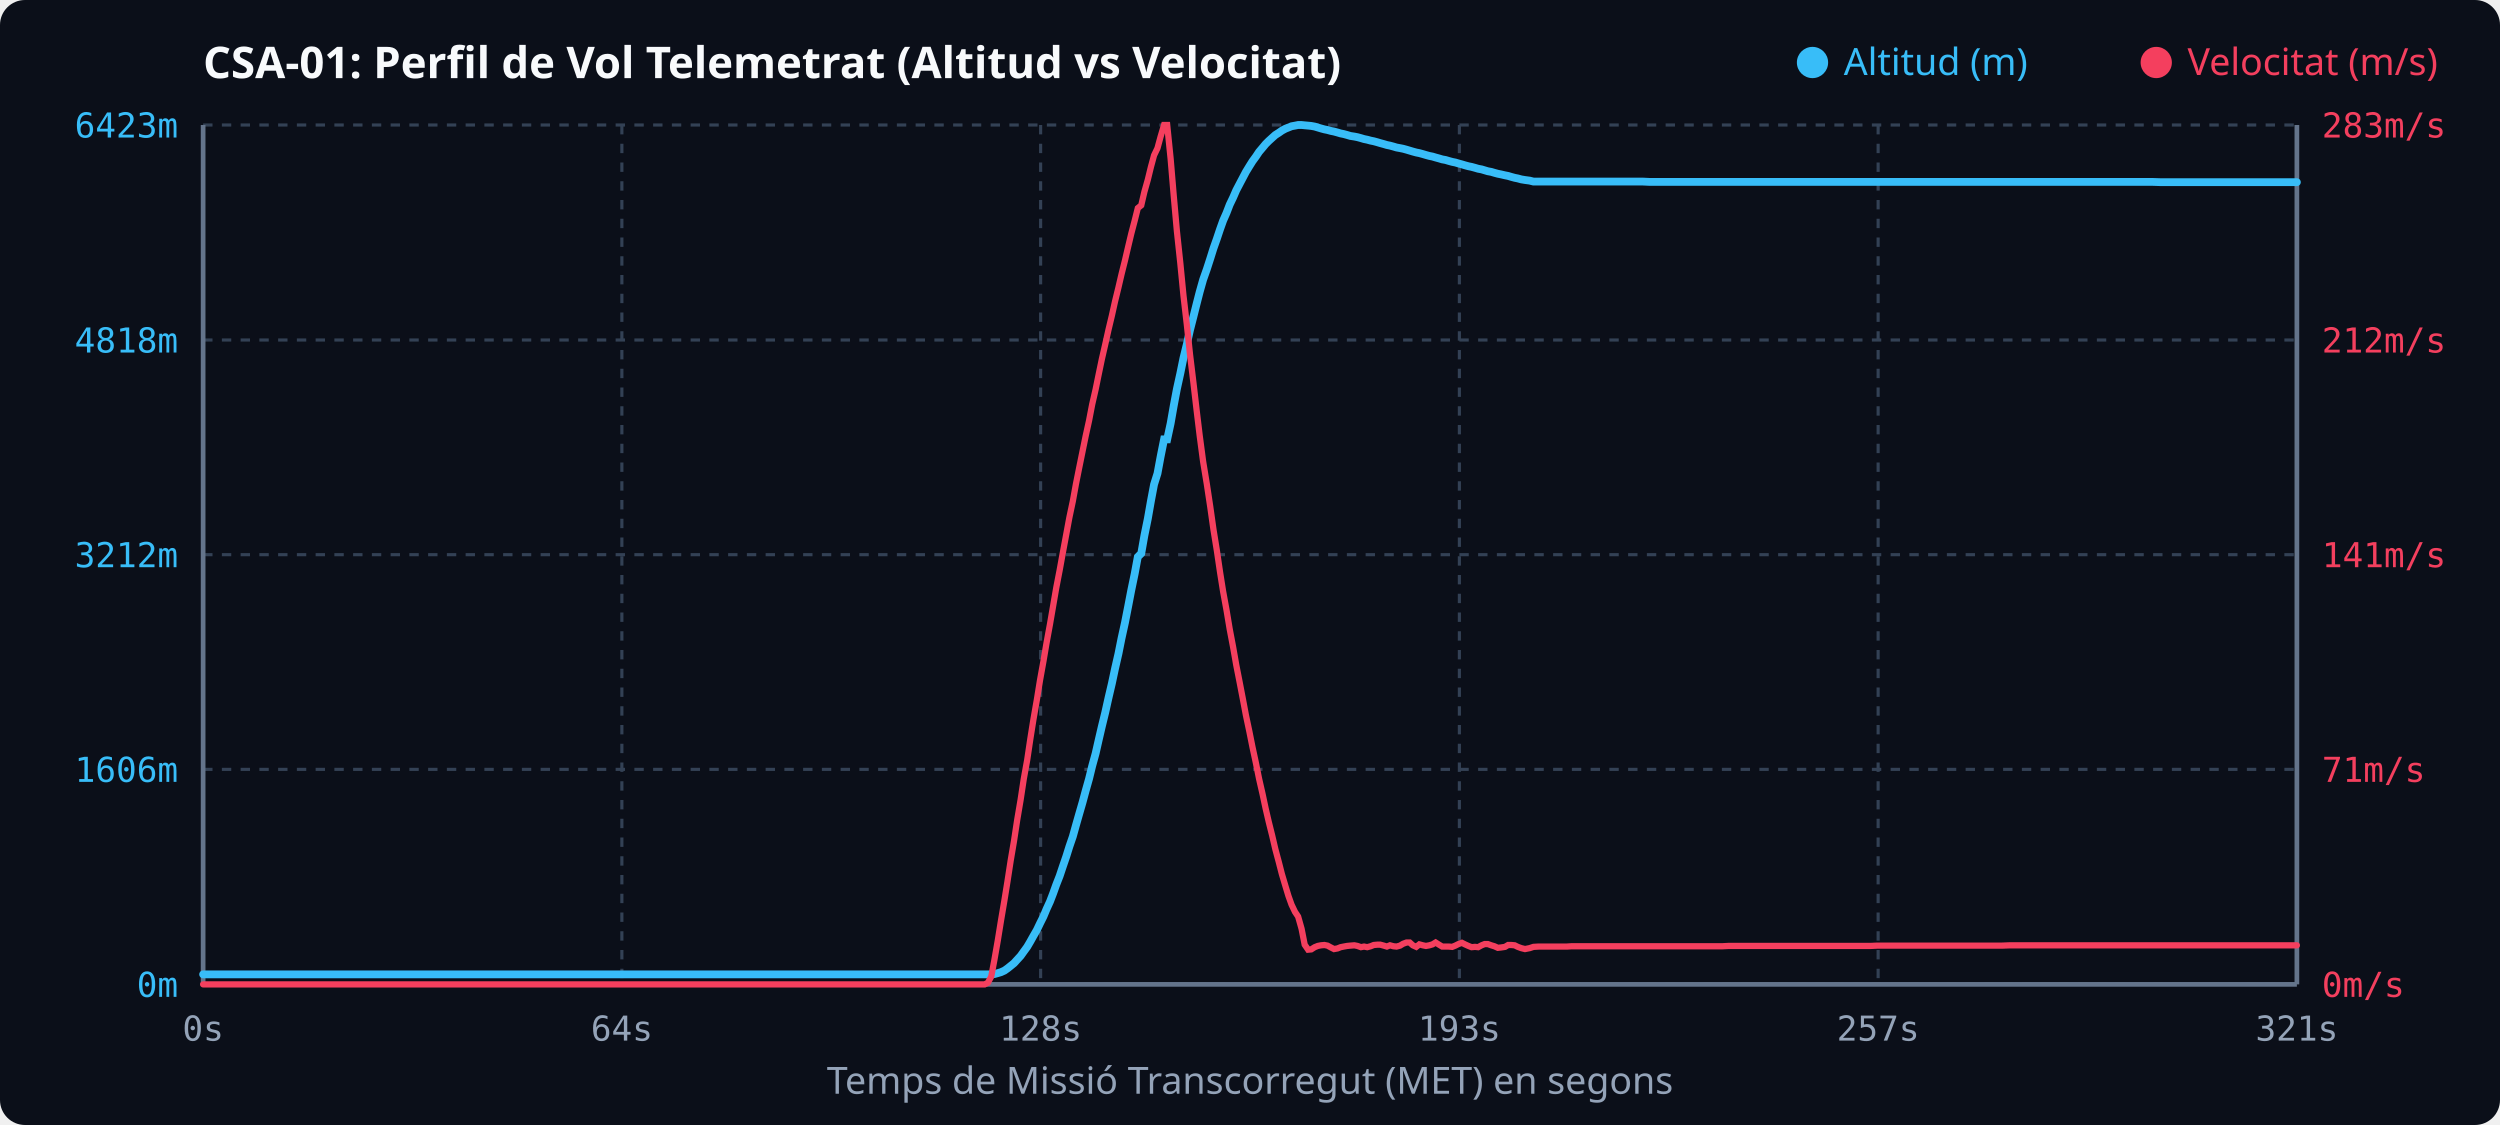
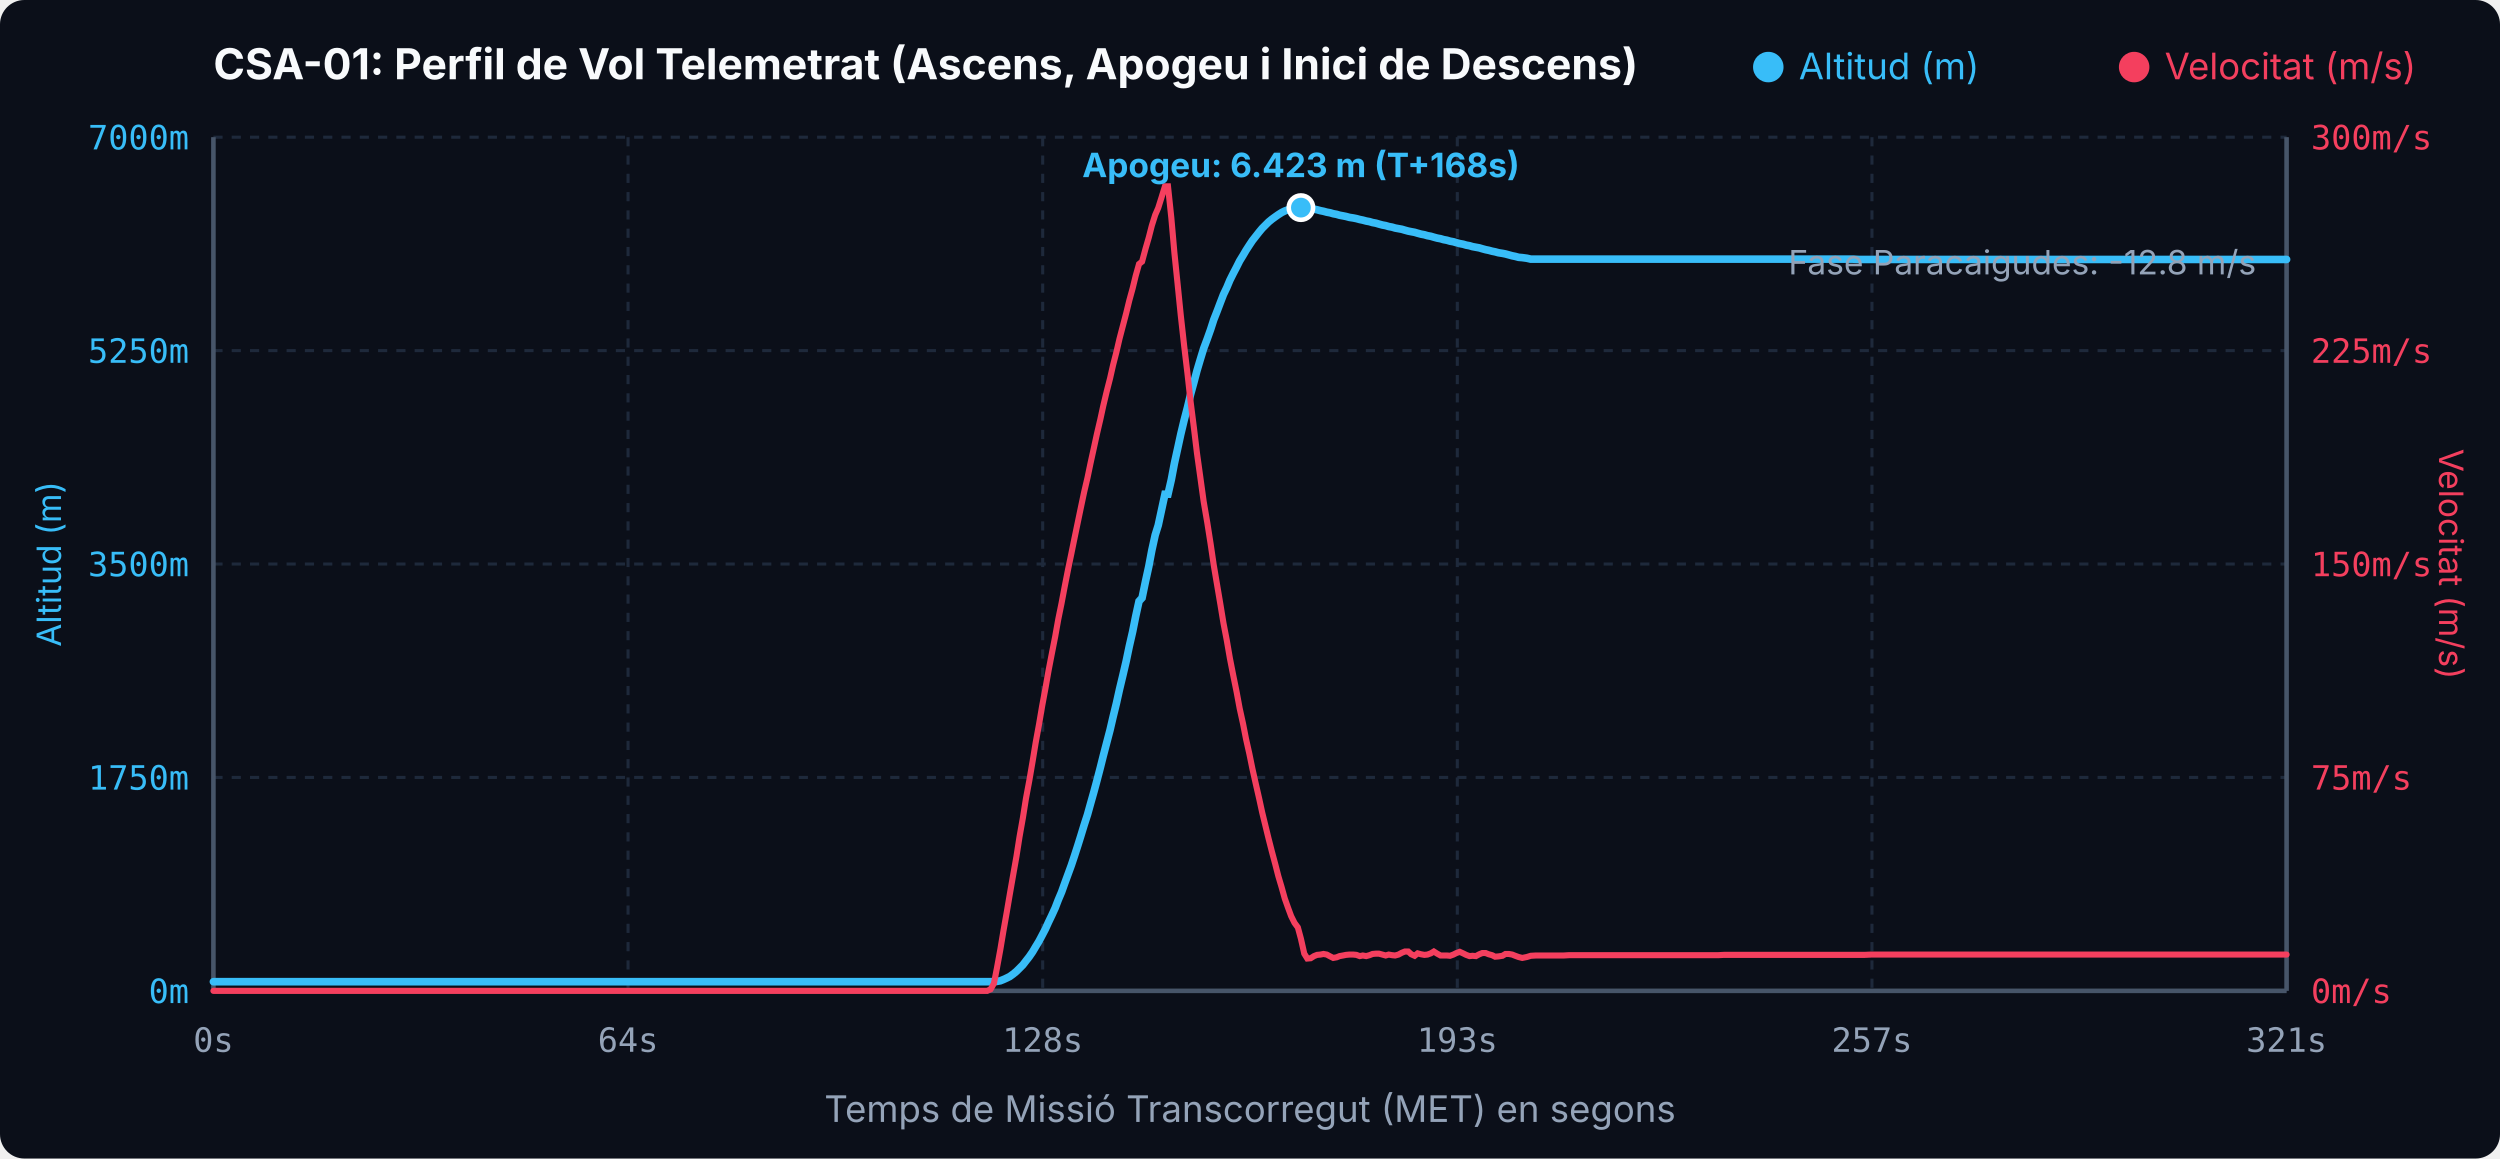
- <svg xmlns="http://www.w3.org/2000/svg" viewBox="0 0 800 360" width="100%" height="auto" style="background:#0f172a; border-radius: 8px; font-family: sans-serif;">
-   <rect width="800" height="360" fill="#0b0f19" rx="8" />
-   <text x="65" y="25" font-size="14" font-weight="bold" fill="#f8fafc">CSA-01: Perfil de Vol Telemetrat (Altitud vs Velocitat)</text>
-   <circle cx="580" cy="20" r="5" fill="#38bdf8" />
-   <text x="590" y="24" font-size="12" fill="#38bdf8">Altitud (m)</text>
-   <circle cx="690" cy="20" r="5" fill="#f43f5e" />
-   <text x="700" y="24" font-size="12" fill="#f43f5e">Velocitat (m/s)</text>
-   <line x1="65" y1="40.0" x2="735" y2="40.0" stroke="#334155" stroke-dasharray="3,3" stroke-width="1" />
-   <text x="57" y="44.0" font-size="11" fill="#38bdf8" text-anchor="end" font-family="monospace">6423m</text>
-   <text x="743" y="44.0" font-size="11" fill="#f43f5e" text-anchor="start" font-family="monospace">283m/s</text>
-   <line x1="65" y1="108.8" x2="735" y2="108.8" stroke="#334155" stroke-dasharray="3,3" stroke-width="1" />
-   <text x="57" y="112.8" font-size="11" fill="#38bdf8" text-anchor="end" font-family="monospace">4818m</text>
-   <text x="743" y="112.8" font-size="11" fill="#f43f5e" text-anchor="start" font-family="monospace">212m/s</text>
-   <line x1="65" y1="177.5" x2="735" y2="177.5" stroke="#334155" stroke-dasharray="3,3" stroke-width="1" />
-   <text x="57" y="181.5" font-size="11" fill="#38bdf8" text-anchor="end" font-family="monospace">3212m</text>
-   <text x="743" y="181.5" font-size="11" fill="#f43f5e" text-anchor="start" font-family="monospace">141m/s</text>
-   <line x1="65" y1="246.2" x2="735" y2="246.2" stroke="#334155" stroke-dasharray="3,3" stroke-width="1" />
-   <text x="57" y="250.2" font-size="11" fill="#38bdf8" text-anchor="end" font-family="monospace">1606m</text>
-   <text x="743" y="250.2" font-size="11" fill="#f43f5e" text-anchor="start" font-family="monospace">71m/s</text>
-   <line x1="65" y1="315.0" x2="735" y2="315.0" stroke="#334155" stroke-dasharray="3,3" stroke-width="1" />
-   <text x="57" y="319.0" font-size="11" fill="#38bdf8" text-anchor="end" font-family="monospace">0m</text>
-   <text x="743" y="319.0" font-size="11" fill="#f43f5e" text-anchor="start" font-family="monospace">0m/s</text>
-   <line x1="65.0" y1="40" x2="65.0" y2="315" stroke="#334155" stroke-dasharray="3,3" stroke-width="1" />
-   <text x="65.0" y="333" font-size="11" fill="#94a3b8" text-anchor="middle" font-family="monospace">0s</text>
-   <line x1="199.0" y1="40" x2="199.0" y2="315" stroke="#334155" stroke-dasharray="3,3" stroke-width="1" />
-   <text x="199.0" y="333" font-size="11" fill="#94a3b8" text-anchor="middle" font-family="monospace">64s</text>
-   <line x1="333.0" y1="40" x2="333.0" y2="315" stroke="#334155" stroke-dasharray="3,3" stroke-width="1" />
-   <text x="333.0" y="333" font-size="11" fill="#94a3b8" text-anchor="middle" font-family="monospace">128s</text>
-   <line x1="467.0" y1="40" x2="467.0" y2="315" stroke="#334155" stroke-dasharray="3,3" stroke-width="1" />
-   <text x="467.0" y="333" font-size="11" fill="#94a3b8" text-anchor="middle" font-family="monospace">193s</text>
-   <line x1="601.0" y1="40" x2="601.0" y2="315" stroke="#334155" stroke-dasharray="3,3" stroke-width="1" />
-   <text x="601.0" y="333" font-size="11" fill="#94a3b8" text-anchor="middle" font-family="monospace">257s</text>
-   <line x1="735.0" y1="40" x2="735.0" y2="315" stroke="#334155" stroke-dasharray="3,3" stroke-width="1" />
-   <text x="735.0" y="333" font-size="11" fill="#94a3b8" text-anchor="middle" font-family="monospace">321s</text>
-   <line x1="65" y1="40" x2="65" y2="315" stroke="#64748b" stroke-width="1.5" />
-   <line x1="735" y1="40" x2="735" y2="315" stroke="#64748b" stroke-width="1.5" />
-   <line x1="65" y1="315" x2="735" y2="315" stroke="#64748b" stroke-width="1.5" />
-   <polyline fill="none" stroke="#38bdf8" stroke-width="2.5" stroke-linecap="round" points="65.0,311.8 66.0,311.8 67.1,311.8 68.1,311.8 69.2,311.8 70.2,311.8 71.3,311.8 72.3,311.8 73.3,311.8 74.4,311.8 75.4,311.8 76.5,311.8 77.5,311.8 78.6,311.8 79.6,311.8 80.6,311.8 81.7,311.8 82.7,311.8 83.8,311.8 84.8,311.8 85.9,311.8 86.9,311.8 87.9,311.8 89.0,311.8 90.0,311.8 91.1,311.8 92.1,311.8 93.2,311.8 94.2,311.8 95.2,311.8 96.3,311.8 97.3,311.8 98.4,311.8 99.6,311.8 100.7,311.8 101.7,311.8 102.8,311.8 103.8,311.8 104.8,311.8 105.9,311.8 106.9,311.8 108.0,311.8 109.0,311.8 110.1,311.8 111.1,311.8 112.1,311.8 113.2,311.8 114.2,311.8 115.3,311.8 116.3,311.8 117.4,311.8 118.4,311.8 119.4,311.8 120.5,311.8 121.5,311.8 122.6,311.8 123.6,311.8 124.7,311.8 125.7,311.8 126.7,311.8 127.8,311.8 128.8,311.8 129.9,311.8 130.9,311.8 132.0,311.8 133.0,311.8 134.0,311.8 135.1,311.8 136.1,311.8 137.2,311.8 138.2,311.8 139.3,311.8 140.3,311.8 141.3,311.8 142.4,311.8 143.4,311.8 144.5,311.8 145.5,311.8 146.6,311.8 147.6,311.8 148.6,311.8 149.7,311.8 150.7,311.8 151.8,311.8 152.8,311.8 153.9,311.8 154.9,311.8 155.9,311.8 157.0,311.8 158.0,311.8 159.1,311.8 160.1,311.8 161.2,311.8 162.4,311.8 163.5,311.8 164.5,311.8 165.5,311.8 166.6,311.8 167.6,311.8 168.7,311.8 169.7,311.8 170.8,311.8 171.8,311.8 172.8,311.8 173.9,311.8 174.9,311.8 176.0,311.8 177.0,311.8 178.1,311.8 179.1,311.8 180.1,311.8 181.2,311.8 182.2,311.8 183.3,311.8 184.3,311.8 185.4,311.8 186.4,311.8 187.4,311.8 188.5,311.8 189.5,311.8 190.6,311.8 191.6,311.8 192.7,311.8 193.7,311.8 194.7,311.8 195.8,311.8 196.8,311.8 197.9,311.8 198.9,311.8 200.0,311.8 201.0,311.8 202.0,311.8 203.1,311.8 204.1,311.8 205.2,311.8 206.2,311.8 207.3,311.8 208.3,311.8 209.3,311.8 210.4,311.8 211.4,311.8 212.5,311.8 213.5,311.8 214.6,311.8 215.6,311.8 216.6,311.8 217.7,311.8 218.7,311.8 219.8,311.8 220.8,311.8 221.9,311.8 222.9,311.8 223.9,311.8 225.0,311.8 226.0,311.8 227.1,311.8 228.1,311.8 229.2,311.8 230.2,311.8 231.2,311.8 232.3,311.8 233.3,311.8 234.4,311.8 235.4,311.8 236.5,311.8 237.5,311.8 238.8,311.8 239.8,311.8 240.8,311.8 241.9,311.8 242.9,311.8 244.0,311.8 245.0,311.8 246.1,311.8 247.1,311.8 248.1,311.8 249.2,311.8 250.2,311.8 251.3,311.8 252.3,311.8 253.4,311.8 254.4,311.8 255.4,311.8 256.5,311.8 257.5,311.8 258.6,311.8 259.6,311.8 260.7,311.8 261.7,311.8 262.7,311.8 263.8,311.8 264.8,311.8 265.9,311.8 266.9,311.8 268.0,311.8 269.0,311.8 270.0,311.8 271.1,311.8 272.1,311.8 273.2,311.8 274.2,311.8 275.3,311.8 276.3,311.8 277.3,311.8 278.4,311.8 279.4,311.8 280.5,311.8 281.5,311.8 282.6,311.8 283.6,311.8 284.6,311.8 285.7,311.8 286.7,311.8 287.8,311.8 288.8,311.8 289.9,311.8 290.9,311.8 291.9,311.8 293.0,311.8 294.0,311.8 295.1,311.8 296.1,311.8 297.2,311.8 298.2,311.8 299.2,311.8 300.3,311.8 301.3,311.8 302.4,311.8 303.4,311.8 304.5,311.8 305.5,311.8 306.6,311.8 307.6,311.8 308.6,311.8 309.7,311.8 310.7,311.8 311.8,311.8 312.8,311.8 314.1,311.8 315.1,311.8 316.1,311.8 317.2,311.8 318.2,311.7 319.3,311.4 320.3,311.1 321.4,310.6 322.4,309.9 323.4,309.1 324.5,308.2 325.5,307.1 326.6,305.9 327.6,304.5 328.7,303.0 329.7,301.3 330.7,299.5 331.8,297.6 332.8,295.5 333.9,293.3 334.9,290.9 336.0,288.5 337.0,285.9 338.0,283.1 339.1,280.3 340.1,277.3 341.2,274.1 342.2,270.9 343.3,267.7 344.3,264.1 345.3,260.6 346.4,256.8 347.4,253.1 348.5,249.2 349.5,245.1 350.6,241.1 351.6,236.7 352.6,232.4 353.7,227.9 354.7,223.4 355.8,218.7 356.8,214.0 357.9,209.2 358.9,204.2 360.0,199.2 361.0,194.1 362.0,188.9 363.1,183.6 364.1,178.2 365.2,177.1 366.2,171.4 367.3,166.0 368.3,160.3 369.3,155.0 370.4,151.5 371.4,146.1 372.5,140.6 373.5,140.6 374.6,135.5 375.6,129.8 376.6,124.5 377.7,119.5 378.7,114.6 379.8,110.1 380.8,105.6 381.9,101.3 382.9,97.3 383.9,93.4 385.0,89.5 386.2,86.1 387.3,82.7 388.3,79.5 389.4,76.4 390.4,73.4 391.4,70.6 392.5,68.1 393.5,65.5 394.6,63.2 395.6,60.9 396.7,58.8 397.7,56.9 398.7,55.0 399.8,53.2 400.8,51.6 401.9,50.1 402.9,48.6 404.0,47.3 405.0,46.1 406.0,45.1 407.1,44.1 408.1,43.2 409.2,42.5 410.2,41.8 411.3,41.2 412.3,40.8 413.3,40.4 414.4,40.2 415.4,40.0 416.5,40.0 417.5,40.1 418.6,40.2 419.6,40.3 420.7,40.5 421.7,40.8 422.7,41.1 423.8,41.4 424.8,41.6 425.9,41.9 426.9,42.1 428.0,42.4 429.0,42.7 430.0,42.9 431.1,43.2 432.1,43.5 433.4,43.7 434.4,43.9 435.5,44.2 436.5,44.5 437.5,44.7 438.6,45.0 439.6,45.2 440.7,45.5 441.7,45.8 442.8,46.1 443.8,46.4 444.8,46.6 445.9,46.9 446.9,47.2 448.0,47.4 449.0,47.6 450.1,47.9 451.1,48.2 452.1,48.5 453.2,48.8 454.2,49.0 455.3,49.3 456.3,49.6 457.4,49.9 458.4,50.1 459.4,50.4 460.5,50.7 461.5,51.0 462.6,51.2 463.6,51.5 464.7,51.8 465.7,52.0 466.7,52.3 467.8,52.6 468.8,52.9 469.9,53.2 470.9,53.4 472.0,53.7 473.0,54.0 474.1,54.2 475.1,54.5 476.1,54.8 477.2,55.0 478.2,55.3 479.3,55.6 480.3,55.8 481.6,56.1 482.6,56.3 483.6,56.6 484.7,56.9 485.7,57.1 486.8,57.4 488.0,57.6 489.5,57.8 490.7,58.1 492.4,58.1 494.1,58.1 496.2,58.1 497.8,58.1 499.5,58.1 501.4,58.1 503.0,58.1 505.3,58.1 507.6,58.1 509.9,58.1 511.6,58.1 513.9,58.1 517.0,58.1 519.7,58.1 521.8,58.1 523.5,58.1 525.6,58.1 527.7,58.2 529.1,58.2 531.2,58.2 533.9,58.2 536.2,58.2 539.8,58.2 542.9,58.2 545.8,58.2 548.1,58.2 549.6,58.2 551.2,58.2 553.1,58.2 554.6,58.2 556.4,58.2 559.2,58.2 561.9,58.2 564.6,58.2 566.5,58.2 570.6,58.2 575.4,58.2 578.6,58.2 582.1,58.2 584.2,58.2 586.7,58.2 588.8,58.2 590.9,58.2 592.7,58.2 594.8,58.2 596.7,58.2 598.6,58.2 600.7,58.2 602.3,58.2 605.3,58.2 607.5,58.2 609.4,58.2 611.9,58.2 614.0,58.2 616.1,58.2 618.6,58.2 621.1,58.2 623.2,58.2 625.1,58.2 627.2,58.2 629.7,58.2 632.2,58.2 635.1,58.2 638.0,58.2 640.7,58.2 643.2,58.2 647.8,58.2 651.1,58.2 654.5,58.2 658.0,58.2 662.8,58.2 668.5,58.2 673.3,58.2 677.0,58.2 679.9,58.2 684.7,58.2 688.5,58.2 691.6,58.3 695.2,58.3 698.9,58.3 704.8,58.3 713.7,58.3 722.9,58.3 729.4,58.3 735.0,58.3" />
-   <polyline fill="none" stroke="#f43f5e" stroke-width="2" stroke-linecap="round" points="65.0,315.0 66.0,315.0 67.1,315.0 68.1,315.0 69.2,315.0 70.2,315.0 71.3,315.0 72.3,315.0 73.3,315.0 74.4,315.0 75.4,315.0 76.5,315.0 77.5,315.0 78.6,315.0 79.6,315.0 80.6,315.0 81.7,315.0 82.7,315.0 83.8,315.0 84.8,315.0 85.9,315.0 86.9,315.0 87.9,315.0 89.0,315.0 90.0,315.0 91.1,315.0 92.1,315.0 93.2,315.0 94.2,315.0 95.2,315.0 96.3,315.0 97.3,315.0 98.4,315.0 99.6,315.0 100.7,315.0 101.7,315.0 102.8,315.0 103.8,315.0 104.8,315.0 105.9,315.0 106.9,315.0 108.0,315.0 109.0,315.0 110.1,315.0 111.1,315.0 112.1,315.0 113.2,315.0 114.2,315.0 115.3,315.0 116.3,315.0 117.4,315.0 118.4,315.0 119.4,315.0 120.5,315.0 121.5,315.0 122.6,315.0 123.6,315.0 124.7,315.0 125.7,315.0 126.7,315.0 127.8,315.0 128.8,315.0 129.9,315.0 130.9,315.0 132.0,315.0 133.0,315.0 134.0,315.0 135.1,315.0 136.1,315.0 137.2,315.0 138.2,315.0 139.3,315.0 140.3,315.0 141.3,315.0 142.4,315.0 143.4,315.0 144.5,315.0 145.5,315.0 146.6,315.0 147.6,315.0 148.6,315.0 149.7,315.0 150.7,315.0 151.8,315.0 152.8,315.0 153.9,315.0 154.9,315.0 155.9,315.0 157.0,315.0 158.0,315.0 159.1,315.0 160.1,315.0 161.2,315.0 162.4,315.0 163.5,315.0 164.5,315.0 165.5,315.0 166.6,315.0 167.6,315.0 168.7,315.0 169.7,315.0 170.8,315.0 171.8,315.0 172.8,315.0 173.9,315.0 174.9,315.0 176.0,315.0 177.0,315.0 178.1,315.0 179.1,315.0 180.1,315.0 181.2,315.0 182.2,315.0 183.3,315.0 184.3,315.0 185.4,315.0 186.4,315.0 187.4,315.0 188.5,315.0 189.5,315.0 190.6,315.0 191.6,315.0 192.7,315.0 193.7,315.0 194.7,315.0 195.8,315.0 196.8,315.0 197.9,315.0 198.9,315.0 200.0,315.0 201.0,315.0 202.0,315.0 203.1,315.0 204.1,315.0 205.2,315.0 206.2,315.0 207.3,315.0 208.3,315.0 209.3,315.0 210.4,315.0 211.4,315.0 212.5,315.0 213.5,315.0 214.6,315.0 215.6,315.0 216.6,315.0 217.7,315.0 218.7,315.0 219.8,315.0 220.8,315.0 221.9,315.0 222.9,315.0 223.9,315.0 225.0,315.0 226.0,315.0 227.1,315.0 228.1,315.0 229.2,315.0 230.2,315.0 231.2,315.0 232.3,315.0 233.3,315.0 234.4,315.0 235.4,315.0 236.5,315.0 237.5,315.0 238.8,315.0 239.8,315.0 240.8,315.0 241.9,315.0 242.9,315.0 244.0,315.0 245.0,315.0 246.1,315.0 247.1,315.0 248.1,315.0 249.2,315.0 250.2,315.0 251.3,315.0 252.3,315.0 253.4,315.0 254.4,315.0 255.4,315.0 256.5,315.0 257.5,315.0 258.6,315.0 259.6,315.0 260.7,315.0 261.7,315.0 262.7,315.0 263.8,315.0 264.8,315.0 265.9,315.0 266.9,315.0 268.0,315.0 269.0,315.0 270.0,315.0 271.1,315.0 272.1,315.0 273.2,315.0 274.2,315.0 275.3,315.0 276.3,315.0 277.3,315.0 278.4,315.0 279.4,315.0 280.5,315.0 281.5,315.0 282.6,315.0 283.6,315.0 284.6,315.0 285.7,315.0 286.7,315.0 287.8,315.0 288.8,315.0 289.9,315.0 290.9,315.0 291.9,315.0 293.0,315.0 294.0,315.0 295.1,315.0 296.1,315.0 297.2,315.0 298.2,315.0 299.2,315.0 300.3,315.0 301.3,315.0 302.4,315.0 303.4,315.0 304.5,315.0 305.5,315.0 306.6,315.0 307.6,315.0 308.6,315.0 309.7,315.0 310.7,315.0 311.8,315.0 312.8,315.0 314.1,315.0 315.1,315.0 316.1,314.5 317.2,312.5 318.2,307.2 319.3,300.9 320.3,294.7 321.4,288.2 322.4,282.0 323.4,275.5 324.5,269.0 325.5,262.4 326.6,255.9 327.6,249.3 328.7,243.2 329.7,236.5 330.7,230.2 331.8,223.9 332.8,217.7 333.9,211.6 334.9,205.7 336.0,199.7 337.0,193.9 338.0,188.1 339.1,182.4 340.1,176.9 341.2,171.0 342.2,165.6 343.3,160.4 344.3,154.9 345.3,149.9 346.4,144.5 347.4,139.6 348.5,134.6 349.5,129.4 350.6,124.6 351.6,119.7 352.6,114.9 353.7,110.1 354.7,105.6 355.8,101.0 356.8,96.5 357.9,92.0 358.9,87.7 360.0,83.3 361.0,79.0 362.0,74.8 363.1,70.6 364.1,66.6 365.2,65.7 366.2,61.4 367.3,57.5 368.3,53.4 369.3,49.7 370.4,47.4 371.4,43.7 372.5,40.0 373.5,40.0 374.6,50.8 375.6,62.7 376.6,73.9 377.7,84.2 378.7,94.5 379.8,104.0 380.8,113.4 381.9,122.5 382.9,131.1 383.9,139.4 385.0,147.7 386.2,155.0 387.3,162.3 388.3,169.4 389.4,176.2 390.4,183.0 391.4,189.3 392.5,195.3 393.5,201.3 394.6,207.1 395.6,212.8 396.7,218.4 397.7,223.6 398.7,228.9 399.8,234.1 400.8,239.1 401.9,244.2 402.9,249.2 404.0,254.0 405.0,258.7 406.0,263.0 407.1,267.4 408.1,271.7 409.2,275.8 410.2,279.7 411.3,283.4 412.3,286.7 413.3,289.5 414.4,291.8 415.4,293.3 416.5,297.2 417.5,302.3 418.6,303.9 419.6,303.8 420.7,303.1 421.7,302.7 422.7,302.5 423.8,302.4 424.8,302.6 425.9,303.2 426.9,303.7 428.0,303.5 429.0,303.1 430.0,302.9 431.1,302.7 432.1,302.6 433.4,302.5 434.4,302.7 435.5,303.1 436.5,302.9 437.5,303.1 438.6,302.8 439.6,302.4 440.7,302.3 441.7,302.3 442.8,302.6 443.8,302.9 444.8,302.5 445.9,302.8 446.9,302.9 448.0,302.6 449.0,302.0 450.1,301.6 451.1,301.6 452.1,302.5 453.2,303.0 454.2,302.2 455.3,302.5 456.3,302.7 457.4,302.5 458.4,302.2 459.4,301.6 460.5,302.3 461.5,302.9 462.6,302.9 463.6,302.9 464.7,303.0 465.7,302.6 466.7,302.1 467.8,301.7 468.8,302.2 469.9,302.7 470.9,303.1 472.0,303.0 473.0,303.1 474.1,302.5 475.1,302.1 476.1,302.1 477.2,302.5 478.2,302.8 479.3,303.3 480.3,303.2 481.6,303.0 482.6,302.4 483.6,302.4 484.7,302.5 485.7,303.0 486.8,303.4 488.0,303.7 489.5,303.4 490.7,303.0 492.4,302.9 494.1,302.9 496.2,302.9 497.8,302.9 499.5,302.9 501.4,302.9 503.0,302.8 505.3,302.8 507.6,302.8 509.9,302.8 511.6,302.8 513.9,302.8 517.0,302.8 519.7,302.8 521.8,302.8 523.5,302.8 525.6,302.8 527.7,302.8 529.1,302.8 531.2,302.8 533.9,302.8 536.2,302.8 539.8,302.8 542.9,302.8 545.8,302.8 548.1,302.8 549.6,302.8 551.2,302.8 553.1,302.7 554.6,302.7 556.4,302.7 559.2,302.7 561.9,302.7 564.6,302.7 566.5,302.7 570.6,302.7 575.4,302.7 578.6,302.7 582.1,302.7 584.2,302.7 586.7,302.7 588.8,302.7 590.9,302.7 592.7,302.7 594.8,302.7 596.7,302.7 598.6,302.7 600.7,302.6 602.3,302.6 605.3,302.6 607.5,302.6 609.4,302.6 611.9,302.6 614.0,302.6 616.1,302.6 618.6,302.6 621.1,302.6 623.2,302.6 625.1,302.6 627.2,302.6 629.7,302.6 632.2,302.6 635.1,302.6 638.0,302.6 640.7,302.6 643.2,302.5 647.8,302.5 651.1,302.5 654.5,302.5 658.0,302.5 662.8,302.5 668.5,302.5 673.3,302.5 677.0,302.5 679.9,302.5 684.7,302.5 688.5,302.5 691.6,302.5 695.2,302.5 698.9,302.5 704.8,302.5 713.7,302.5 722.9,302.5 729.4,302.5 735.0,302.5" />
-   <text x="400.0" y="350" font-size="12" fill="#94a3b8" text-anchor="middle">Temps de Missió Transcorregut (MET) en segons</text>
+ <svg xmlns="http://www.w3.org/2000/svg" viewBox="0 0 820 380" width="100%" height="auto" style="background:#0b0f19; border-radius: 8px; font-family: -apple-system, BlinkMacSystemFont, sans-serif;">
+   <rect width="820" height="380" fill="#0b0f19" rx="8" />
+   <text x="70" y="26" font-size="14" font-weight="bold" fill="#f8fafc">CSA-01: Perfil de Vol Telemetrat (Ascens, Apogeu i Inici de Descens)</text>
+   <circle cx="580" cy="22" r="5" fill="#38bdf8" />
+   <text x="590" y="26" font-size="12" fill="#38bdf8">Altitud (m)</text>
+   <circle cx="700" cy="22" r="5" fill="#f43f5e" />
+   <text x="710" y="26" font-size="12" fill="#f43f5e">Velocitat (m/s)</text>
+   <line x1="70" y1="45.0" x2="750" y2="45.0" stroke="#1e293b" stroke-dasharray="3,3" stroke-width="1" />
+   <text x="62" y="49.0" font-size="11" fill="#38bdf8" text-anchor="end" font-family="monospace">7000m</text>
+   <text x="758" y="49.0" font-size="11" fill="#f43f5e" text-anchor="start" font-family="monospace">300m/s</text>
+   <line x1="70" y1="115.0" x2="750" y2="115.0" stroke="#1e293b" stroke-dasharray="3,3" stroke-width="1" />
+   <text x="62" y="119.0" font-size="11" fill="#38bdf8" text-anchor="end" font-family="monospace">5250m</text>
+   <text x="758" y="119.0" font-size="11" fill="#f43f5e" text-anchor="start" font-family="monospace">225m/s</text>
+   <line x1="70" y1="185.0" x2="750" y2="185.0" stroke="#1e293b" stroke-dasharray="3,3" stroke-width="1" />
+   <text x="62" y="189.0" font-size="11" fill="#38bdf8" text-anchor="end" font-family="monospace">3500m</text>
+   <text x="758" y="189.0" font-size="11" fill="#f43f5e" text-anchor="start" font-family="monospace">150m/s</text>
+   <line x1="70" y1="255.0" x2="750" y2="255.0" stroke="#1e293b" stroke-dasharray="3,3" stroke-width="1" />
+   <text x="62" y="259.0" font-size="11" fill="#38bdf8" text-anchor="end" font-family="monospace">1750m</text>
+   <text x="758" y="259.0" font-size="11" fill="#f43f5e" text-anchor="start" font-family="monospace">75m/s</text>
+   <line x1="70" y1="325.0" x2="750" y2="325.0" stroke="#1e293b" stroke-dasharray="3,3" stroke-width="1" />
+   <text x="62" y="329.0" font-size="11" fill="#38bdf8" text-anchor="end" font-family="monospace">0m</text>
+   <text x="758" y="329.0" font-size="11" fill="#f43f5e" text-anchor="start" font-family="monospace">0m/s</text>
+   <line x1="70.0" y1="45" x2="70.0" y2="325" stroke="#1e293b" stroke-dasharray="3,3" stroke-width="1" />
+   <text x="70.0" y="345" font-size="11" fill="#94a3b8" text-anchor="middle" font-family="monospace">0s</text>
+   <line x1="206.0" y1="45" x2="206.0" y2="325" stroke="#1e293b" stroke-dasharray="3,3" stroke-width="1" />
+   <text x="206.0" y="345" font-size="11" fill="#94a3b8" text-anchor="middle" font-family="monospace">64s</text>
+   <line x1="342.0" y1="45" x2="342.0" y2="325" stroke="#1e293b" stroke-dasharray="3,3" stroke-width="1" />
+   <text x="342.0" y="345" font-size="11" fill="#94a3b8" text-anchor="middle" font-family="monospace">128s</text>
+   <line x1="478.0" y1="45" x2="478.0" y2="325" stroke="#1e293b" stroke-dasharray="3,3" stroke-width="1" />
+   <text x="478.0" y="345" font-size="11" fill="#94a3b8" text-anchor="middle" font-family="monospace">193s</text>
+   <line x1="614.0" y1="45" x2="614.0" y2="325" stroke="#1e293b" stroke-dasharray="3,3" stroke-width="1" />
+   <text x="614.0" y="345" font-size="11" fill="#94a3b8" text-anchor="middle" font-family="monospace">257s</text>
+   <line x1="750.0" y1="45" x2="750.0" y2="325" stroke="#1e293b" stroke-dasharray="3,3" stroke-width="1" />
+   <text x="750.0" y="345" font-size="11" fill="#94a3b8" text-anchor="middle" font-family="monospace">321s</text>
+   <line x1="70" y1="45" x2="70" y2="325" stroke="#475569" stroke-width="1.5" />
+   <line x1="750" y1="45" x2="750" y2="325" stroke="#475569" stroke-width="1.5" />
+   <line x1="70" y1="325" x2="750" y2="325" stroke="#475569" stroke-width="1.5" />
+   <polyline fill="none" stroke="#38bdf8" stroke-width="2.5" stroke-linecap="round" points="70.0,322.0 71.1,322.0 72.1,322.0 73.2,322.0 74.2,322.0 75.3,322.0 76.4,322.0 77.4,322.0 78.5,322.0 79.5,322.0 80.6,322.0 81.6,322.0 82.7,322.0 83.8,322.0 84.8,322.0 85.9,322.0 86.9,322.0 88.0,322.0 89.1,322.0 90.1,322.0 91.2,322.0 92.2,322.0 93.3,322.0 94.3,322.0 95.4,322.0 96.5,322.0 97.5,322.0 98.6,322.0 99.6,322.0 100.7,322.0 101.8,322.0 102.8,322.0 103.9,322.0 105.1,322.0 106.2,322.0 107.3,322.0 108.3,322.0 109.4,322.0 110.4,322.0 111.5,322.0 112.6,322.0 113.6,322.0 114.7,322.0 115.7,322.0 116.8,322.0 117.8,322.0 118.9,322.0 120.0,322.0 121.0,322.0 122.1,322.0 123.1,322.0 124.2,322.0 125.3,322.0 126.3,322.0 127.4,322.0 128.4,322.0 129.5,322.0 130.5,322.0 131.6,322.0 132.7,322.0 133.7,322.0 134.8,322.0 135.8,322.0 136.9,322.0 138.0,322.0 139.0,322.0 140.1,322.0 141.1,322.0 142.2,322.0 143.3,322.0 144.3,322.0 145.4,322.0 146.4,322.0 147.5,322.0 148.5,322.0 149.6,322.0 150.7,322.0 151.7,322.0 152.8,322.0 153.8,322.0 154.9,322.0 156.0,322.0 157.0,322.0 158.1,322.0 159.1,322.0 160.2,322.0 161.2,322.0 162.3,322.0 163.4,322.0 164.4,322.0 165.5,322.0 166.5,322.0 167.6,322.0 168.9,322.0 169.9,322.0 171.0,322.0 172.0,322.0 173.1,322.0 174.2,322.0 175.2,322.0 176.3,322.0 177.3,322.0 178.4,322.0 179.5,322.0 180.5,322.0 181.6,322.0 182.6,322.0 183.7,322.0 184.7,322.0 185.8,322.0 186.9,322.0 187.9,322.0 189.0,322.0 190.0,322.0 191.1,322.0 192.2,322.0 193.2,322.0 194.3,322.0 195.3,322.0 196.4,322.0 197.4,322.0 198.5,322.0 199.6,322.0 200.6,322.0 201.7,322.0 202.7,322.0 203.8,322.0 204.9,322.0 205.9,322.0 207.0,322.0 208.0,322.0 209.1,322.0 210.1,322.0 211.2,322.0 212.3,322.0 213.3,322.0 214.4,322.0 215.4,322.0 216.5,322.0 217.6,322.0 218.6,322.0 219.7,322.0 220.7,322.0 221.8,322.0 222.9,322.0 223.9,322.0 225.0,322.0 226.0,322.0 227.1,322.0 228.1,322.0 229.2,322.0 230.3,322.0 231.3,322.0 232.4,322.0 233.4,322.0 234.5,322.0 235.6,322.0 236.6,322.0 237.7,322.0 238.7,322.0 239.8,322.0 240.8,322.0 241.9,322.0 243.0,322.0 244.0,322.0 245.1,322.0 246.4,322.0 247.4,322.0 248.5,322.0 249.5,322.0 250.6,322.0 251.6,322.0 252.7,322.0 253.8,322.0 254.8,322.0 255.9,322.0 256.9,322.0 258.0,322.0 259.1,322.0 260.1,322.0 261.2,322.0 262.2,322.0 263.3,322.0 264.3,322.0 265.4,322.0 266.5,322.0 267.5,322.0 268.6,322.0 269.6,322.0 270.7,322.0 271.8,322.0 272.8,322.0 273.9,322.0 274.9,322.0 276.0,322.0 277.0,322.0 278.1,322.0 279.2,322.0 280.2,322.0 281.3,322.0 282.3,322.0 283.4,322.0 284.5,322.0 285.5,322.0 286.6,322.0 287.6,322.0 288.7,322.0 289.8,322.0 290.8,322.0 291.9,322.0 292.9,322.0 294.0,322.0 295.0,322.0 296.1,322.0 297.2,322.0 298.2,322.0 299.3,322.0 300.3,322.0 301.4,322.0 302.5,322.0 303.5,322.0 304.6,322.0 305.6,322.0 306.7,322.0 307.7,322.0 308.8,322.0 309.9,322.0 310.9,322.0 312.0,322.0 313.0,322.0 314.1,322.0 315.2,322.0 316.2,322.0 317.3,322.0 318.3,322.0 319.4,322.0 320.4,322.0 321.5,322.0 322.8,322.0 323.8,322.0 324.9,322.0 326.0,322.0 327.0,321.9 328.1,321.7 329.1,321.3 330.2,320.8 331.2,320.3 332.3,319.5 333.4,318.6 334.4,317.6 335.5,316.5 336.5,315.2 337.6,313.8 338.7,312.2 339.7,310.5 340.8,308.7 341.8,306.8 342.9,304.7 343.9,302.5 345.0,300.2 346.1,297.8 347.1,295.2 348.2,292.6 349.2,289.8 350.3,286.8 351.4,283.8 352.4,280.8 353.5,277.4 354.5,274.2 355.6,270.6 356.7,267.2 357.7,263.6 358.8,259.7 359.8,256.0 360.9,251.8 361.9,247.8 363.0,243.6 364.1,239.4 365.1,235.1 366.2,230.6 367.2,226.1 368.3,221.5 369.4,216.8 370.4,212.0 371.5,207.2 372.5,202.2 373.6,197.2 374.6,196.1 375.7,190.8 376.8,185.8 377.8,180.5 378.9,175.5 379.9,172.3 381.0,167.2 382.1,162.1 383.1,162.1 384.2,157.3 385.2,152.0 386.3,147.0 387.3,142.4 388.4,137.8 389.5,133.6 390.5,129.4 391.6,125.4 392.6,121.6 393.7,117.9 394.8,114.3 396.0,111.1 397.1,108.0 398.1,104.9 399.2,102.1 400.3,99.2 401.3,96.6 402.4,94.3 403.4,91.9 404.5,89.7 405.6,87.6 406.6,85.6 407.7,83.8 408.7,82.1 409.8,80.4 410.8,78.9 411.9,77.5 413.0,76.1 414.0,74.9 415.1,73.8 416.1,72.8 417.2,71.9 418.3,71.1 419.3,70.4 420.4,69.7 421.4,69.2 422.5,68.8 423.5,68.5 424.6,68.2 425.7,68.1 426.7,68.1 427.8,68.1 428.8,68.2 429.9,68.4 431.0,68.6 432.0,68.8 433.1,69.1 434.1,69.3 435.2,69.6 436.3,69.8 437.3,70.1 438.4,70.3 439.4,70.6 440.5,70.8 441.5,71.0 442.6,71.3 443.9,71.5 444.9,71.7 446.0,72.0 447.0,72.2 448.1,72.5 449.2,72.7 450.2,73.0 451.3,73.2 452.3,73.5 453.4,73.8 454.5,74.0 455.5,74.3 456.6,74.5 457.6,74.8 458.7,75.0 459.8,75.2 460.8,75.5 461.9,75.8 462.9,76.0 464.0,76.2 465.0,76.5 466.1,76.8 467.2,77.0 468.2,77.3 469.3,77.5 470.3,77.8 471.4,78.1 472.5,78.3 473.5,78.6 474.6,78.8 475.6,79.1 476.7,79.3 477.7,79.6 478.8,79.9 479.9,80.1 480.9,80.4 482.0,80.6 483.0,80.9 484.1,81.1 485.2,81.3 486.2,81.6 487.3,81.9 488.3,82.1 489.4,82.4 490.4,82.6 491.5,82.9 492.8,83.1 493.8,83.3 494.9,83.6 496.0,83.9 497.0,84.1 498.1,84.4 499.3,84.5 500.8,84.7 502.1,85.0 503.8,85.0 505.5,85.0 507.6,85.0 509.3,85.0 511.0,85.0 512.9,85.0 514.6,85.0 516.9,85.0 519.2,85.0 521.6,85.0 523.3,85.0 525.6,85.0 528.8,85.0 531.5,85.0 533.6,85.0 535.3,85.0 537.4,85.0 539.6,85.0 541.0,85.0 543.2,85.0 545.9,85.0 548.2,85.0 551.8,85.0 555.0,85.0 558.0,85.0 560.3,85.0 561.8,85.0 563.5,85.0 565.4,85.0 566.9,85.0 568.8,85.0 571.5,85.0 574.3,85.0 577.0,85.0 578.9,85.0 583.2,85.0 588.0,85.0 591.2,85.0 594.8,85.0 596.9,85.0 599.5,85.0 601.6,85.0 603.7,85.0 605.6,85.0 607.7,85.0 609.6,85.1 611.5,85.1 613.7,85.1 615.4,85.1 618.3,85.1 620.6,85.1 622.6,85.1 625.1,85.1 627.2,85.1 629.3,85.1 631.9,85.1 634.4,85.1 636.5,85.1 638.4,85.1 640.5,85.1 643.1,85.1 645.6,85.1 648.6,85.1 651.6,85.1 654.3,85.1 656.8,85.1 661.5,85.1 664.9,85.1 668.3,85.1 671.9,85.1 676.7,85.1 682.5,85.1 687.3,85.1 691.1,85.1 694.1,85.1 699.0,85.1 702.8,85.1 706.0,85.1 709.6,85.1 713.4,85.1 719.3,85.1 728.4,85.1 737.7,85.1 744.3,85.1 750.0,85.1" />
+   <polyline fill="none" stroke="#f43f5e" stroke-width="2" stroke-linecap="round" points="70.0,325.0 71.1,325.0 72.1,325.0 73.2,325.0 74.2,325.0 75.3,325.0 76.4,325.0 77.4,325.0 78.5,325.0 79.5,325.0 80.6,325.0 81.6,325.0 82.7,325.0 83.8,325.0 84.8,325.0 85.9,325.0 86.9,325.0 88.0,325.0 89.1,325.0 90.1,325.0 91.2,325.0 92.2,325.0 93.3,325.0 94.3,325.0 95.4,325.0 96.5,325.0 97.5,325.0 98.6,325.0 99.6,325.0 100.7,325.0 101.8,325.0 102.8,325.0 103.9,325.0 105.1,325.0 106.2,325.0 107.3,325.0 108.3,325.0 109.4,325.0 110.4,325.0 111.5,325.0 112.6,325.0 113.6,325.0 114.7,325.0 115.7,325.0 116.8,325.0 117.8,325.0 118.9,325.0 120.0,325.0 121.0,325.0 122.1,325.0 123.1,325.0 124.2,325.0 125.3,325.0 126.3,325.0 127.4,325.0 128.4,325.0 129.5,325.0 130.5,325.0 131.6,325.0 132.7,325.0 133.7,325.0 134.8,325.0 135.8,325.0 136.9,325.0 138.0,325.0 139.0,325.0 140.1,325.0 141.1,325.0 142.2,325.0 143.3,325.0 144.3,325.0 145.4,325.0 146.4,325.0 147.5,325.0 148.5,325.0 149.6,325.0 150.7,325.0 151.7,325.0 152.8,325.0 153.8,325.0 154.9,325.0 156.0,325.0 157.0,325.0 158.1,325.0 159.1,325.0 160.2,325.0 161.2,325.0 162.3,325.0 163.4,325.0 164.4,325.0 165.5,325.0 166.5,325.0 167.6,325.0 168.9,325.0 169.9,325.0 171.0,325.0 172.0,325.0 173.1,325.0 174.2,325.0 175.2,325.0 176.3,325.0 177.3,325.0 178.4,325.0 179.5,325.0 180.5,325.0 181.6,325.0 182.6,325.0 183.7,325.0 184.7,325.0 185.8,325.0 186.9,325.0 187.9,325.0 189.0,325.0 190.0,325.0 191.1,325.0 192.2,325.0 193.2,325.0 194.3,325.0 195.3,325.0 196.4,325.0 197.4,325.0 198.5,325.0 199.6,325.0 200.6,325.0 201.7,325.0 202.7,325.0 203.8,325.0 204.9,325.0 205.9,325.0 207.0,325.0 208.0,325.0 209.1,325.0 210.1,325.0 211.2,325.0 212.3,325.0 213.3,325.0 214.4,325.0 215.4,325.0 216.5,325.0 217.6,325.0 218.6,325.0 219.7,325.0 220.7,325.0 221.8,325.0 222.9,325.0 223.9,325.0 225.0,325.0 226.0,325.0 227.1,325.0 228.1,325.0 229.2,325.0 230.3,325.0 231.3,325.0 232.4,325.0 233.4,325.0 234.5,325.0 235.6,325.0 236.6,325.0 237.7,325.0 238.7,325.0 239.8,325.0 240.8,325.0 241.9,325.0 243.0,325.0 244.0,325.0 245.1,325.0 246.4,325.0 247.4,325.0 248.5,325.0 249.5,325.0 250.6,325.0 251.6,325.0 252.7,325.0 253.8,325.0 254.8,325.0 255.9,325.0 256.9,325.0 258.0,325.0 259.1,325.0 260.1,325.0 261.2,325.0 262.2,325.0 263.3,325.0 264.3,325.0 265.4,325.0 266.5,325.0 267.5,325.0 268.6,325.0 269.6,325.0 270.7,325.0 271.8,325.0 272.8,325.0 273.9,325.0 274.9,325.0 276.0,325.0 277.0,325.0 278.1,325.0 279.2,325.0 280.2,325.0 281.3,325.0 282.3,325.0 283.4,325.0 284.5,325.0 285.5,325.0 286.6,325.0 287.6,325.0 288.7,325.0 289.8,325.0 290.8,325.0 291.9,325.0 292.9,325.0 294.0,325.0 295.0,325.0 296.1,325.0 297.2,325.0 298.2,325.0 299.3,325.0 300.3,325.0 301.4,325.0 302.5,325.0 303.5,325.0 304.6,325.0 305.6,325.0 306.7,325.0 307.7,325.0 308.8,325.0 309.9,325.0 310.9,325.0 312.0,325.0 313.0,325.0 314.1,325.0 315.2,325.0 316.2,325.0 317.3,325.0 318.3,325.0 319.4,325.0 320.4,325.0 321.5,325.0 322.8,325.0 323.8,325.0 324.9,324.5 326.0,322.6 327.0,317.5 328.1,311.5 329.1,305.5 330.2,299.3 331.2,293.4 332.3,287.1 333.4,280.9 334.4,274.5 335.5,268.3 336.5,262.0 337.6,256.1 338.7,249.7 339.7,243.6 340.8,237.6 341.8,231.7 342.9,225.8 343.9,220.1 345.0,214.4 346.1,208.8 347.1,203.2 348.2,197.8 349.2,192.5 350.3,186.9 351.4,181.6 352.4,176.7 353.5,171.4 354.5,166.6 355.6,161.4 356.7,156.7 357.7,151.9 358.8,146.9 359.8,142.3 360.9,137.6 361.9,133.0 363.0,128.4 364.1,124.1 365.1,119.7 366.2,115.4 367.2,111.1 368.3,106.9 369.4,102.7 370.4,98.6 371.5,94.6 372.5,90.5 373.6,86.6 374.6,85.8 375.7,81.7 376.8,77.9 377.8,74.0 378.9,70.5 379.9,68.2 381.0,64.7 382.1,61.1 383.1,61.1 384.2,71.5 385.2,82.9 386.3,93.6 387.3,103.5 388.4,113.4 389.5,122.6 390.5,131.6 391.6,140.3 392.6,148.6 393.7,156.5 394.8,164.5 396.0,171.5 397.1,178.5 398.1,185.3 399.2,191.8 400.3,198.3 401.3,204.4 402.4,210.1 403.4,215.9 404.5,221.5 405.6,226.9 406.6,232.3 407.7,237.3 408.7,242.4 409.8,247.3 410.8,252.2 411.9,257.1 413.0,261.9 414.0,266.5 415.1,271.0 416.1,275.1 417.2,279.4 418.3,283.5 419.3,287.4 420.4,291.1 421.4,294.7 422.5,297.8 423.5,300.5 424.6,302.7 425.7,304.2 426.7,307.9 427.8,312.8 428.8,314.4 429.9,314.3 431.0,313.6 432.0,313.2 433.1,313.1 434.1,312.9 435.2,313.1 436.3,313.7 437.3,314.2 438.4,314.0 439.4,313.6 440.5,313.4 441.5,313.2 442.6,313.1 443.9,313.1 444.9,313.2 446.0,313.6 447.0,313.4 448.1,313.6 449.2,313.3 450.2,312.9 451.3,312.8 452.3,312.8 453.4,313.1 454.5,313.4 455.5,313.1 456.6,313.3 457.6,313.4 458.7,313.1 459.8,312.5 460.8,312.1 461.9,312.1 462.9,313.0 464.0,313.5 465.0,312.7 466.1,313.0 467.2,313.2 468.2,313.1 469.3,312.7 470.3,312.1 471.4,312.8 472.5,313.4 473.5,313.4 474.6,313.4 475.6,313.5 476.7,313.1 477.7,312.6 478.8,312.2 479.9,312.7 480.9,313.2 482.0,313.6 483.0,313.5 484.1,313.6 485.2,313.0 486.2,312.6 487.3,312.6 488.3,313.0 489.4,313.3 490.4,313.8 491.5,313.7 492.8,313.5 493.8,312.9 494.9,312.9 496.0,313.1 497.0,313.5 498.1,313.9 499.3,314.2 500.8,313.9 502.1,313.5 503.8,313.4 505.5,313.4 507.6,313.4 509.3,313.4 511.0,313.4 512.9,313.4 514.6,313.3 516.9,313.3 519.2,313.3 521.6,313.3 523.3,313.3 525.6,313.3 528.8,313.3 531.5,313.3 533.6,313.3 535.3,313.3 537.4,313.3 539.6,313.3 541.0,313.3 543.2,313.3 545.9,313.3 548.2,313.3 551.8,313.3 555.0,313.3 558.0,313.3 560.3,313.3 561.8,313.3 563.5,313.3 565.4,313.2 566.9,313.2 568.8,313.2 571.5,313.2 574.3,313.2 577.0,313.2 578.9,313.2 583.2,313.2 588.0,313.2 591.2,313.2 594.8,313.2 596.9,313.2 599.5,313.2 601.6,313.2 603.7,313.2 605.6,313.2 607.7,313.2 609.6,313.2 611.5,313.2 613.7,313.1 615.4,313.1 618.3,313.1 620.6,313.1 622.6,313.1 625.1,313.1 627.2,313.1 629.3,313.1 631.9,313.1 634.4,313.1 636.5,313.1 638.4,313.1 640.5,313.1 643.1,313.1 645.6,313.1 648.6,313.1 651.6,313.1 654.3,313.1 656.8,313.1 661.5,313.1 664.9,313.1 668.3,313.1 671.9,313.1 676.7,313.1 682.5,313.1 687.3,313.1 691.1,313.1 694.1,313.1 699.0,313.1 702.8,313.1 706.0,313.1 709.6,313.1 713.4,313.1 719.3,313.1 728.4,313.1 737.7,313.1 744.3,313.1 750.0,313.1" />
+   <circle cx="426.7" cy="68.1" r="4" fill="#38bdf8" stroke="#ffffff" stroke-width="1.5" />
+   <text x="426.7" y="58.1" font-size="11" font-weight="bold" fill="#38bdf8" text-anchor="middle">Apogeu: 6.423 m (T+168s)</text>
+   <text x="740" y="90" font-size="11" fill="#94a3b8" text-anchor="end">Fase Paracaigudes: -12.8 m/s</text>
+   <text x="410.0" y="368" font-size="12" fill="#94a3b8" text-anchor="middle">Temps de Missió Transcorregut (MET) en segons</text>
+   <text transform="rotate(-90)" x="-185.0" y="20" font-size="11" fill="#38bdf8" text-anchor="middle">Altitud (m)</text>
+   <text transform="rotate(90)" x="185.0" y="-800" font-size="11" fill="#f43f5e" text-anchor="middle">Velocitat (m/s)</text>
</svg>
